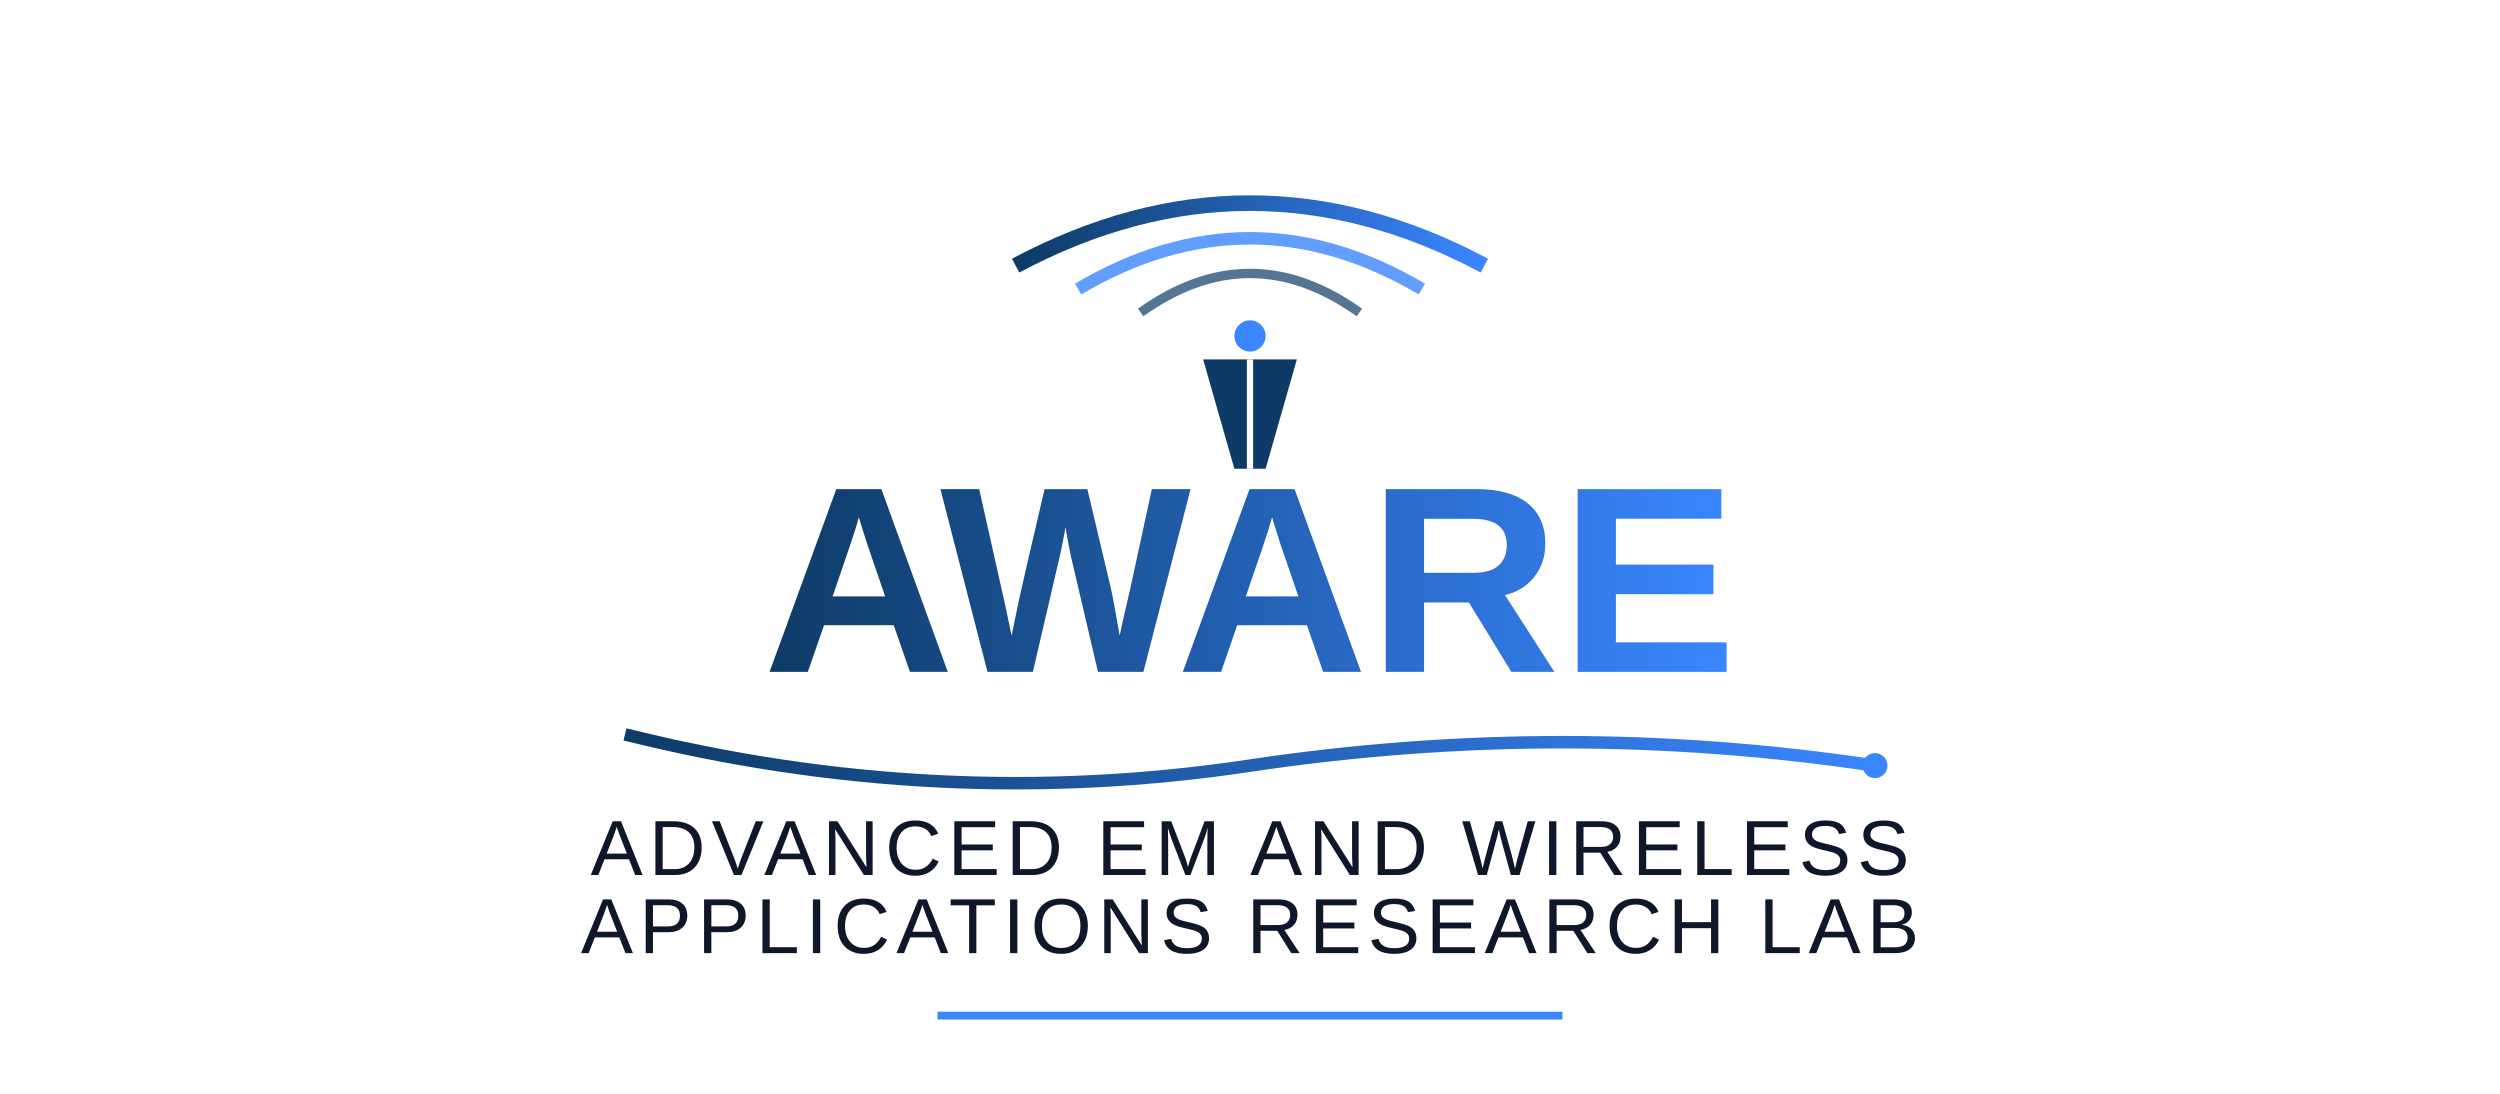
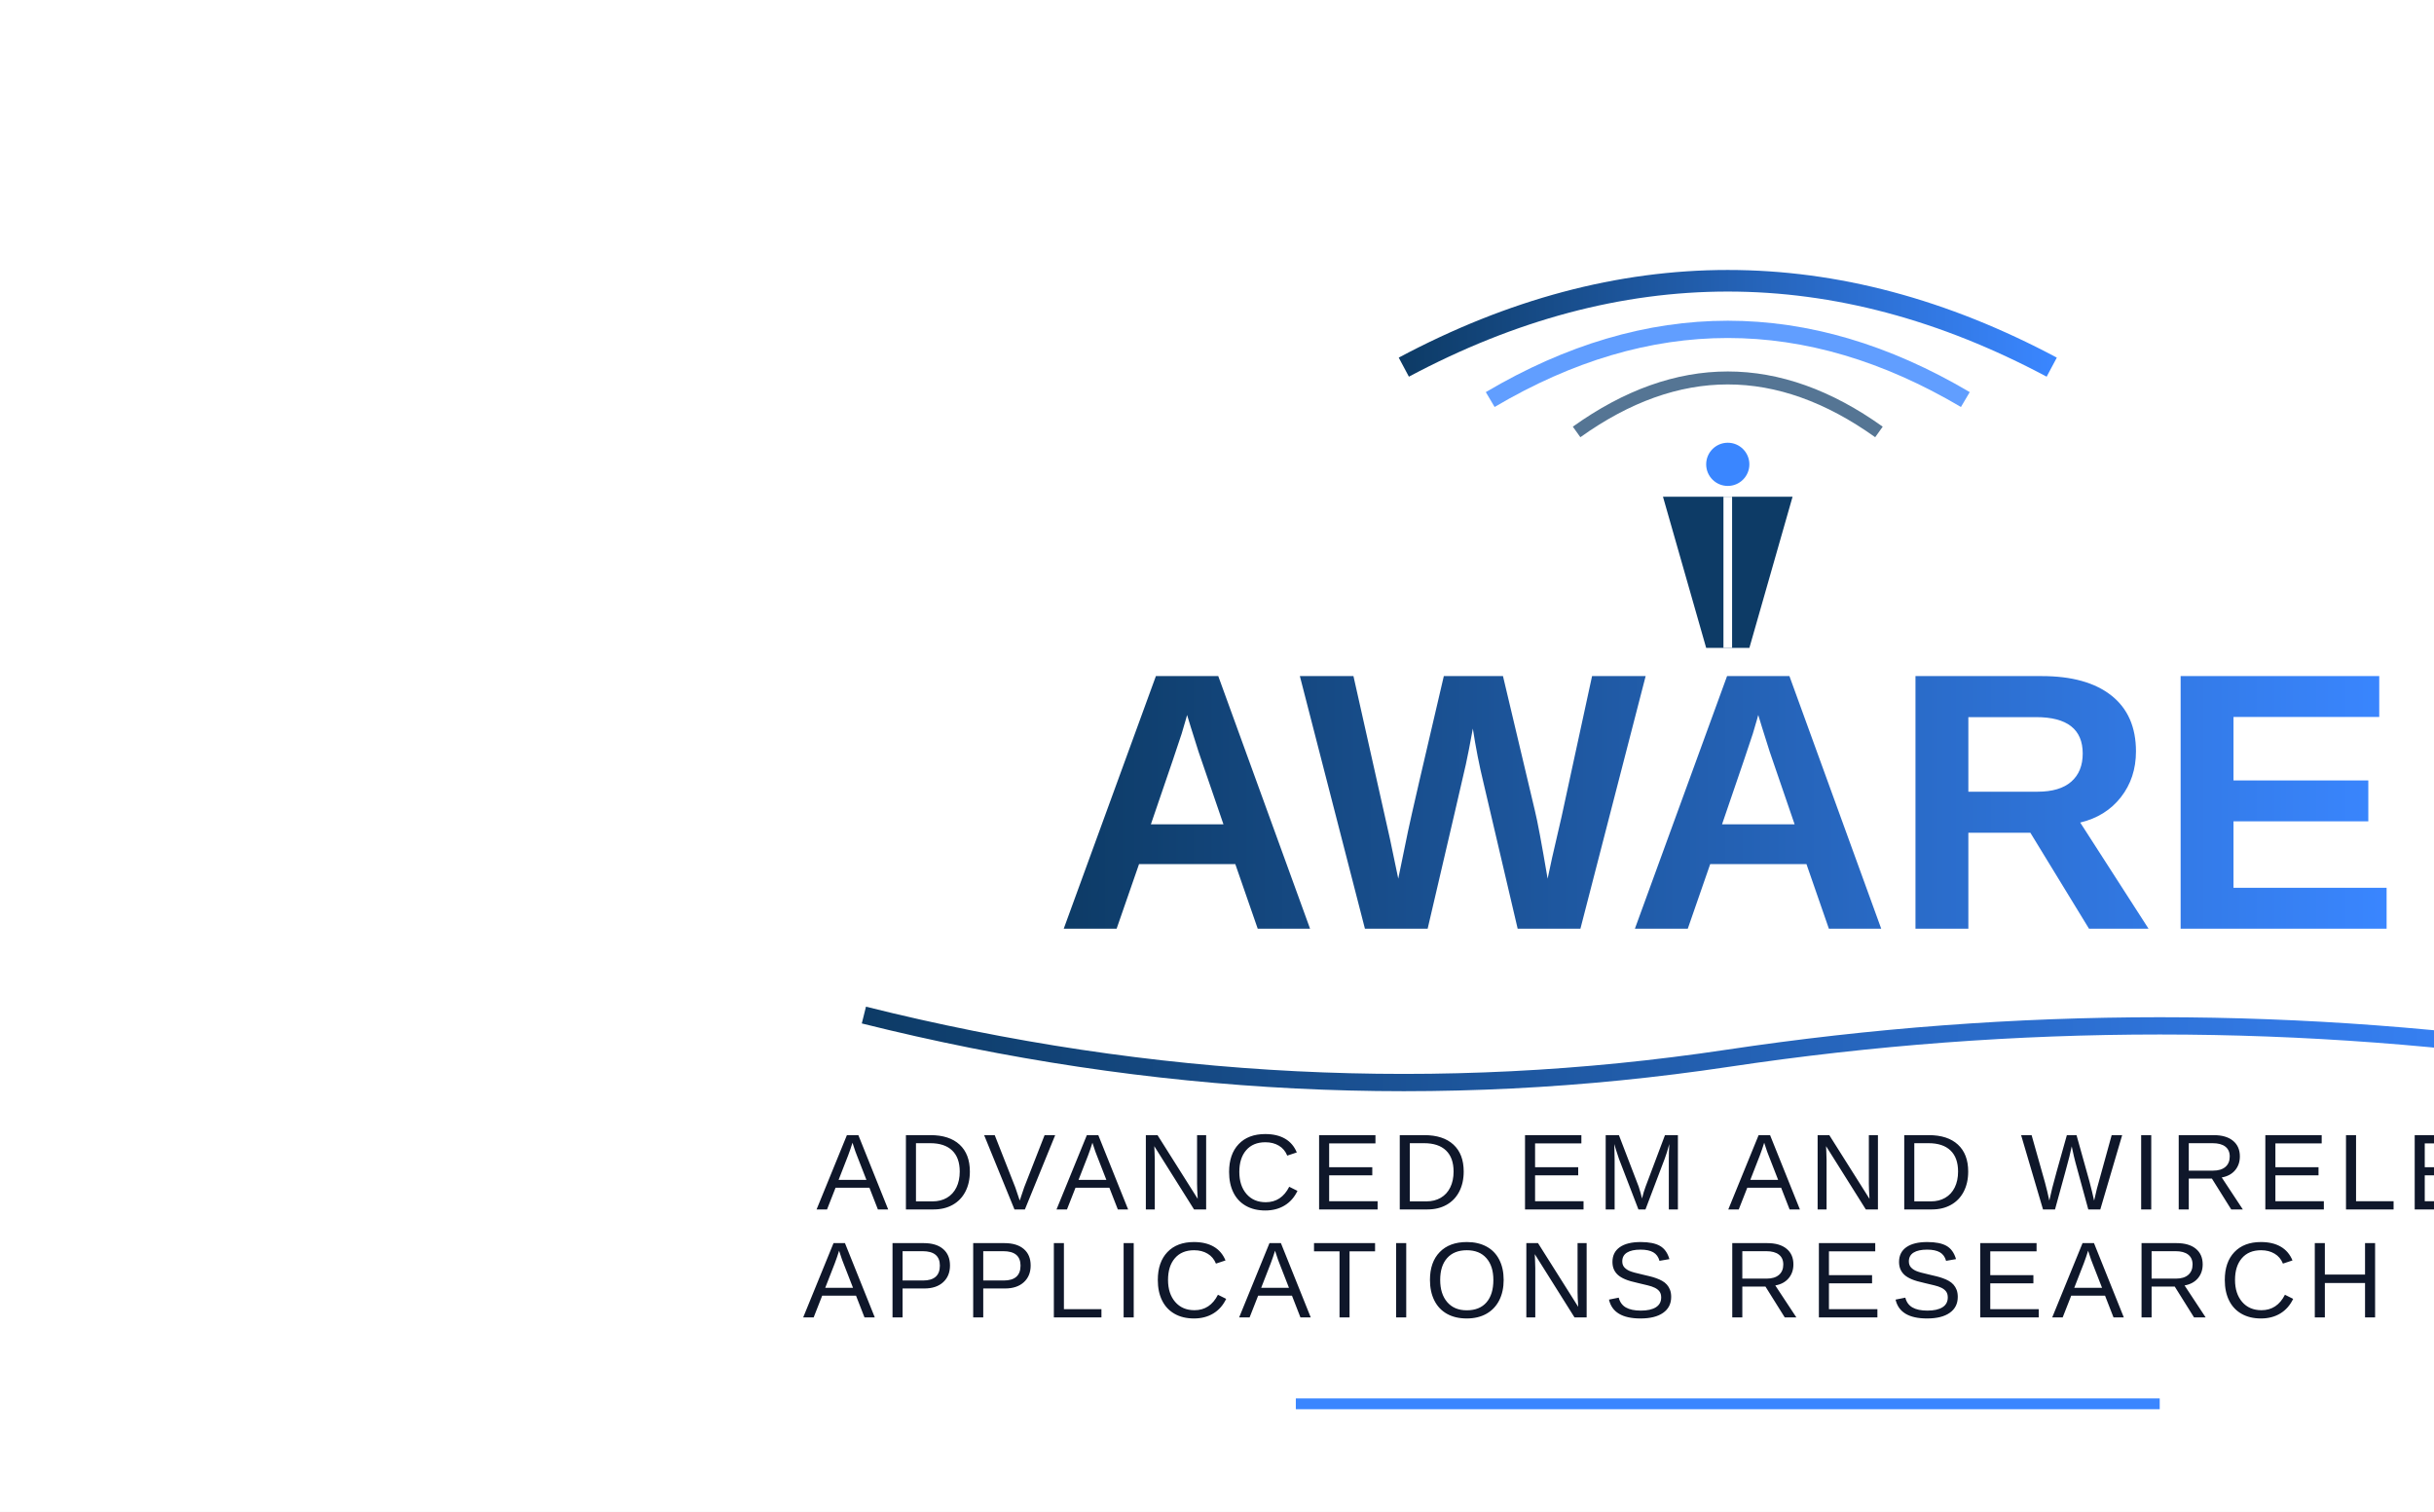
- <svg xmlns="http://www.w3.org/2000/svg" width="1600" height="700" viewBox="0 0 1600 700">
+ <svg xmlns="http://www.w3.org/2000/svg" width="1127" height="700" viewBox="0 0 1127 700">
  <defs>
    <linearGradient id="awareGradient" x1="0%" y1="0%" x2="100%" y2="0%">
      <stop offset="0%" stop-color="#0d3b66" />
      <stop offset="100%" stop-color="#3a86ff" />
    </linearGradient>
    <linearGradient id="waveGradient" x1="0%" y1="0%" x2="100%" y2="0%">
      <stop offset="0%" stop-color="#0d3b66" />
      <stop offset="100%" stop-color="#3a86ff" />
    </linearGradient>
  </defs>
  <rect width="100%" height="100%" fill="#ffffff" />
  <path d="M650 170 Q800 90 950 170" stroke="url(#awareGradient)" stroke-width="10" fill="none" />
  <path d="M690 185 Q800 120 910 185" stroke="#3a86ff" stroke-width="8" fill="none" opacity="0.8" />
  <path d="M730 200 Q800 150 870 200" stroke="#0d3b66" stroke-width="6" fill="none" opacity="0.7" />
  <polygon points="770,230 830,230 810,300 790,300" fill="#0d3b66" />
  <line x1="800" y1="230" x2="800" y2="300" stroke="#ffffff" stroke-width="4" />
  <circle cx="800" cy="215" r="10" fill="#3a86ff" />
  <text x="800" y="430" font-family="Montserrat, Arial, sans-serif" font-size="170" font-weight="700" text-anchor="middle" fill="url(#awareGradient)">
        AWARE
  </text>
  <path d="M400 470 Q600 520 800 490 Q1000 460 1200 490" stroke="url(#waveGradient)" stroke-width="8" fill="none" />
  <circle cx="1200" cy="490" r="8" fill="#3a86ff" />
  <text x="800" y="560" font-family="Montserrat, Arial, sans-serif" font-size="50" letter-spacing="4" text-anchor="middle" fill="#0f172a">
        ADVANCED EM AND WIRELESS
  </text>
  <text x="800" y="610" font-family="Montserrat, Arial, sans-serif" font-size="50" letter-spacing="4" text-anchor="middle" fill="#0f172a">
        APPLICATIONS RESEARCH LAB
  </text>
  <line x1="600" y1="650" x2="1000" y2="650" stroke="#3a86ff" stroke-width="5" />
</svg>
